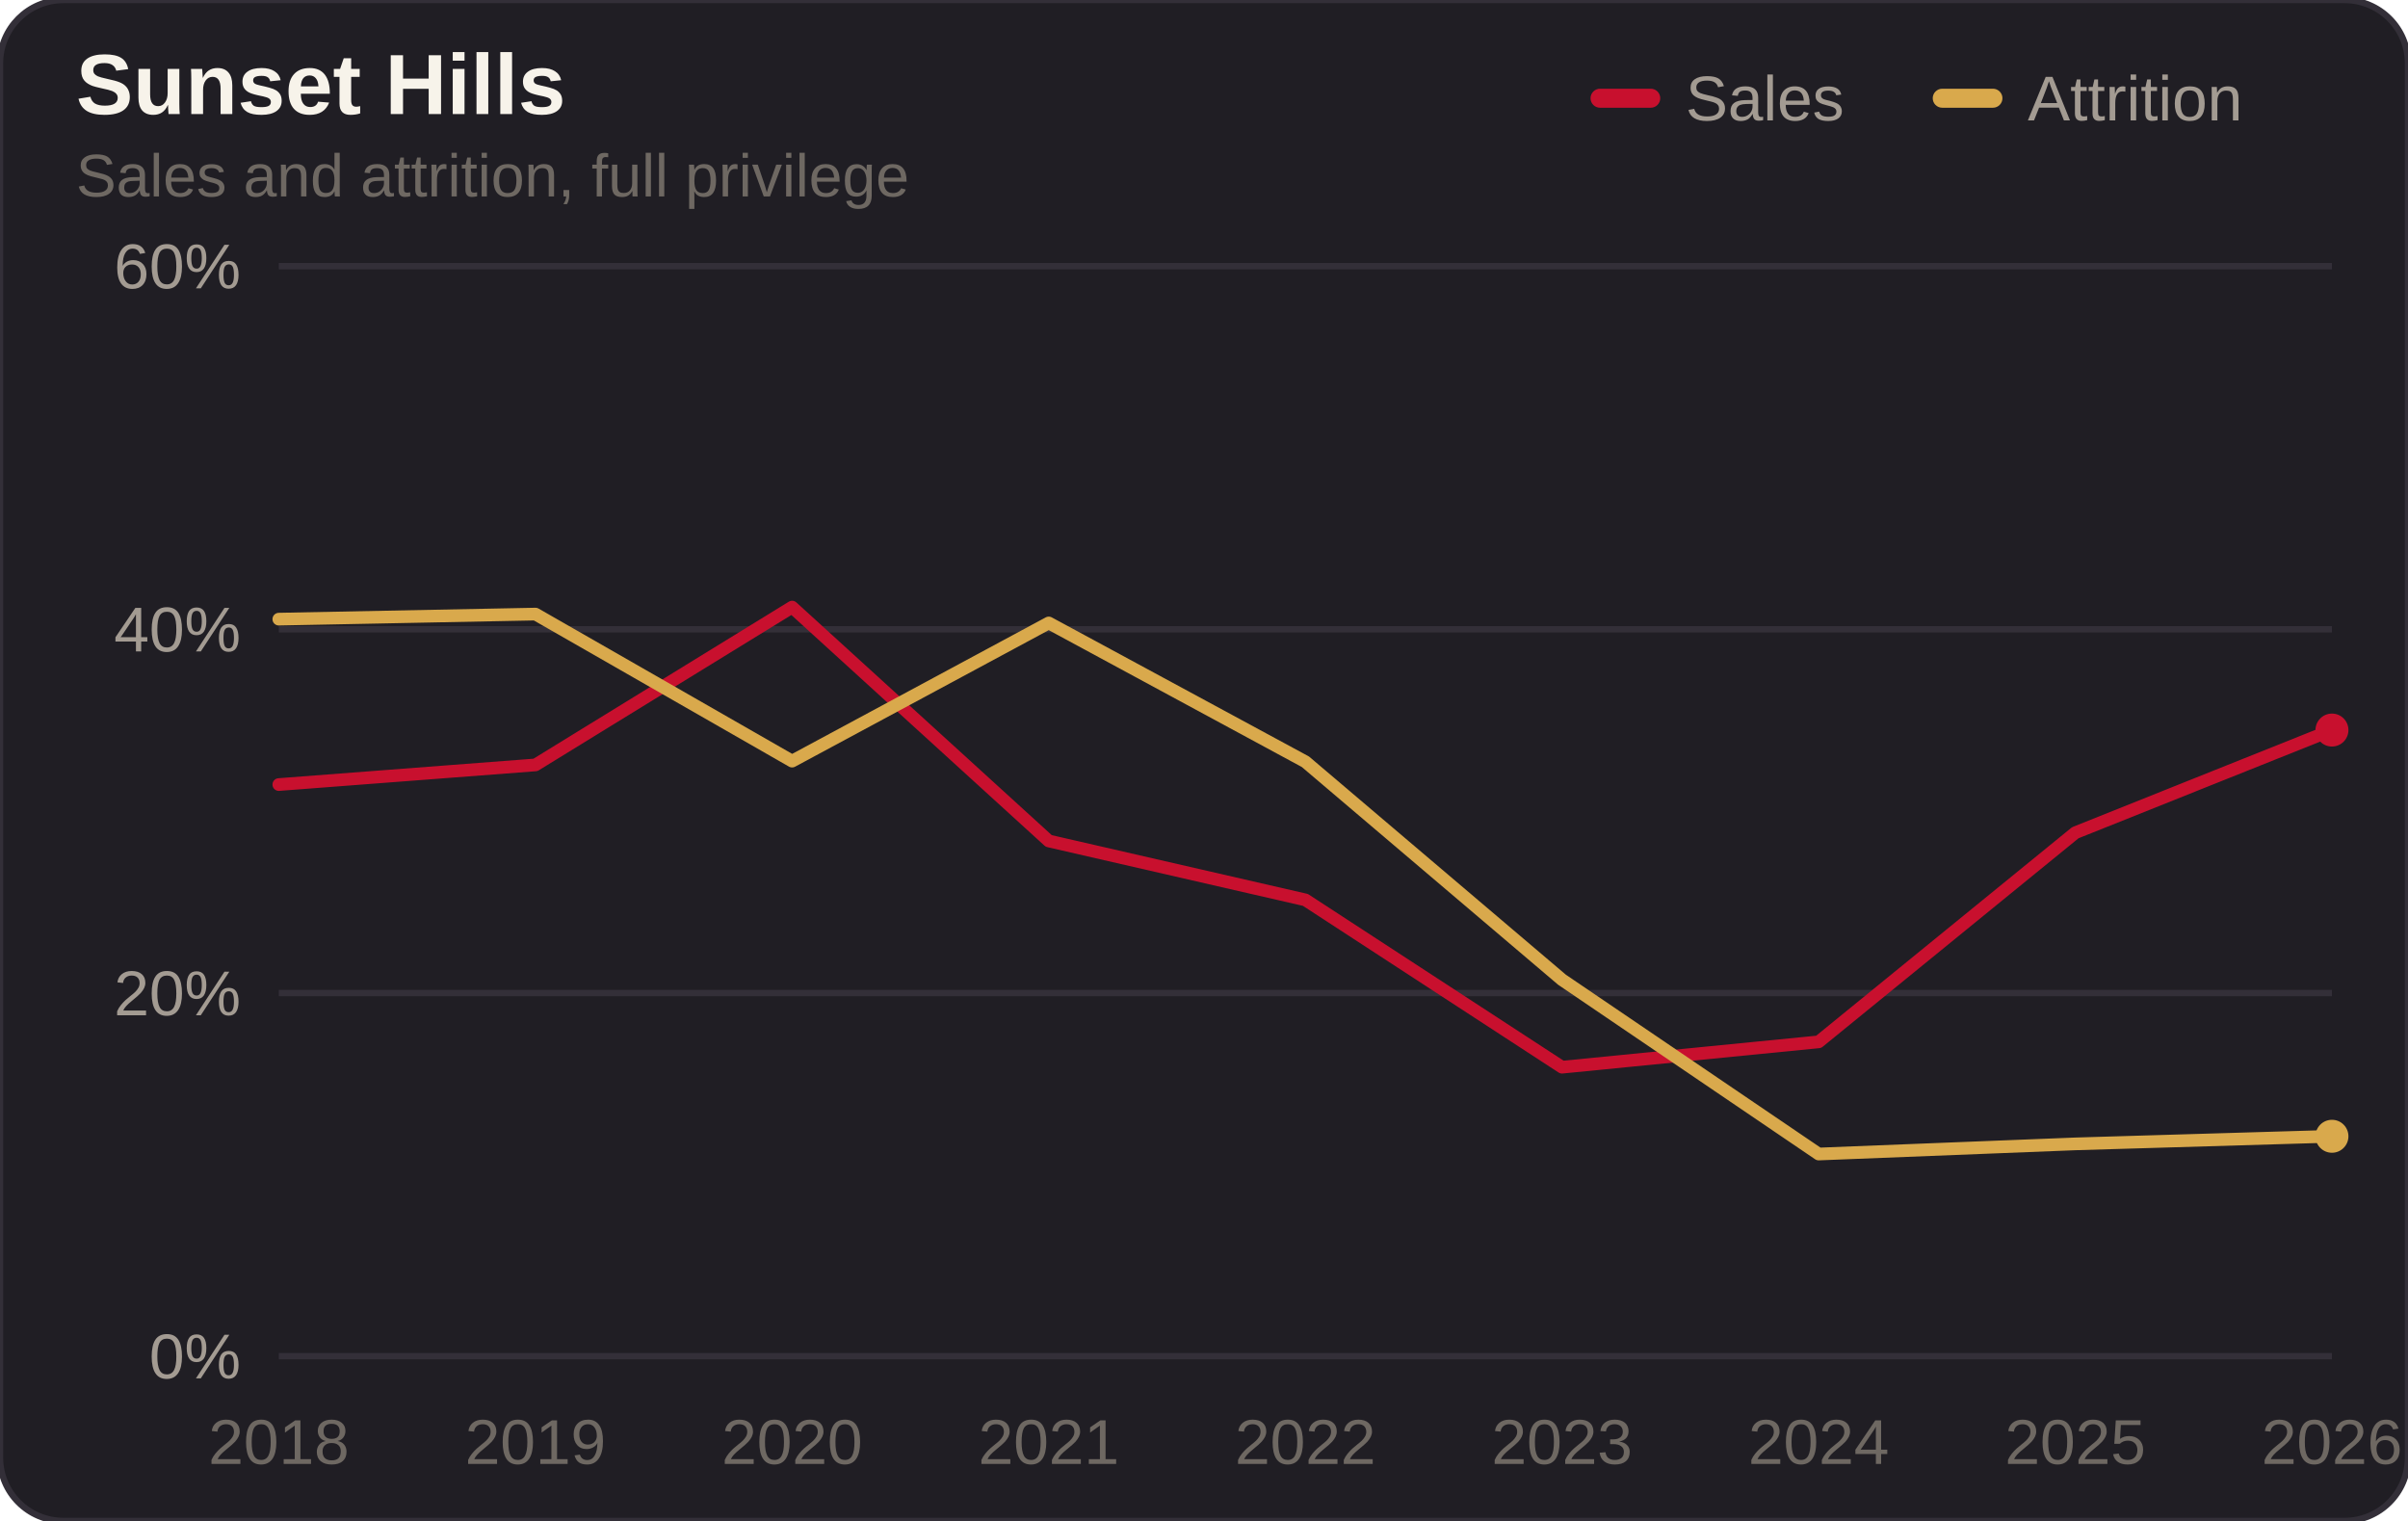
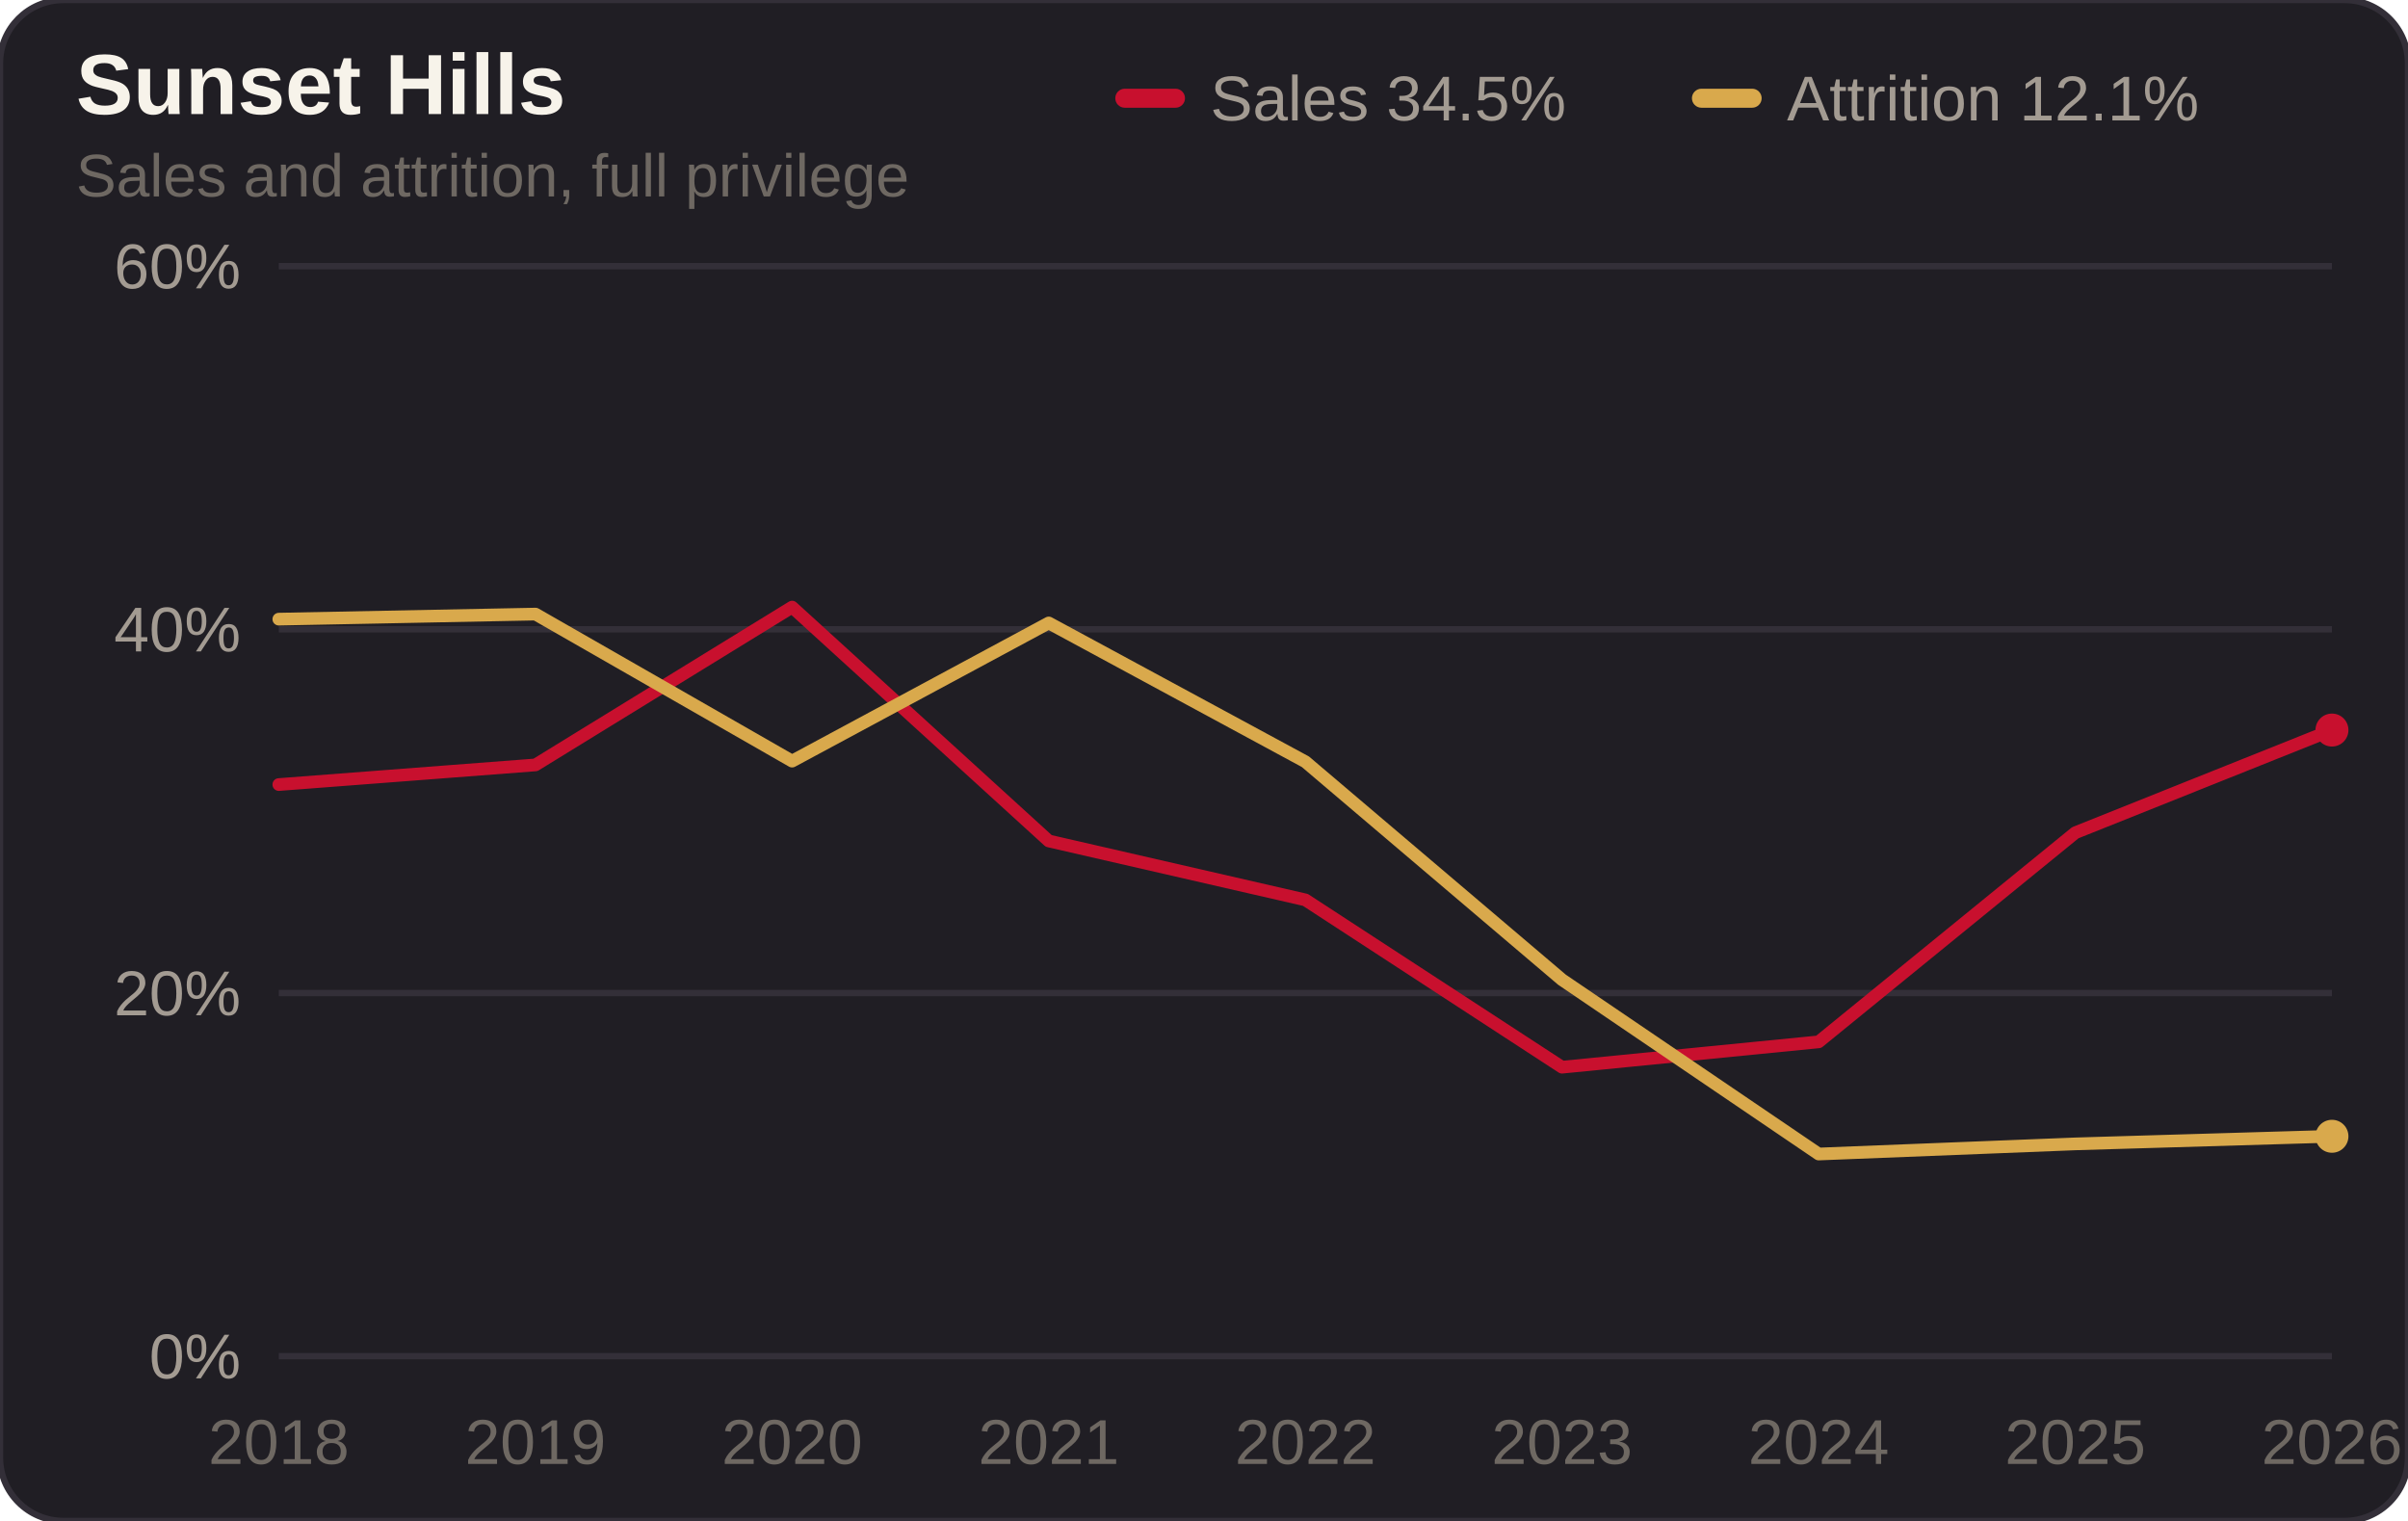
<svg xmlns="http://www.w3.org/2000/svg" viewBox="0 0 380 240" width="380" height="240" role="img" aria-label="Sunset Hills, Sales and attrition, full privilege">
  <rect width="380" height="240" rx="10" fill="#201E24" stroke="#332F38" />
  <text x="12" y="18" fill="#F7F3EA" font-family="system-ui, -apple-system, 'Helvetica Neue', Arial, sans-serif" font-size="13.5" font-weight="700">Sunset Hills</text>
  <text x="12" y="31" fill="#6E6862" font-family="system-ui, -apple-system, 'Helvetica Neue', Arial, sans-serif" font-size="9.5">Sales and attrition, full privilege</text>
  <line x1="44" y1="214.0" x2="368" y2="214.0" stroke="#332F38" stroke-width="1" />
  <text x="38" y="217.5" fill="#A39B92" font-family="system-ui, -apple-system, 'Helvetica Neue', Arial, sans-serif" font-size="10" text-anchor="end">0%</text>
  <line x1="44" y1="156.7" x2="368" y2="156.7" stroke="#332F38" stroke-width="1" />
  <text x="38" y="160.2" fill="#A39B92" font-family="system-ui, -apple-system, 'Helvetica Neue', Arial, sans-serif" font-size="10" text-anchor="end">20%</text>
  <line x1="44" y1="99.3" x2="368" y2="99.3" stroke="#332F38" stroke-width="1" />
  <text x="38" y="102.8" fill="#A39B92" font-family="system-ui, -apple-system, 'Helvetica Neue', Arial, sans-serif" font-size="10" text-anchor="end">40%</text>
  <line x1="44" y1="42.0" x2="368" y2="42.0" stroke="#332F38" stroke-width="1" />
  <text x="38" y="45.5" fill="#A39B92" font-family="system-ui, -apple-system, 'Helvetica Neue', Arial, sans-serif" font-size="10" text-anchor="end">60%</text>
  <text x="44.0" y="231" fill="#6E6862" font-family="system-ui, -apple-system, 'Helvetica Neue', Arial, sans-serif" font-size="10" text-anchor="middle">2018</text>
  <text x="84.5" y="231" fill="#6E6862" font-family="system-ui, -apple-system, 'Helvetica Neue', Arial, sans-serif" font-size="10" text-anchor="middle">2019</text>
  <text x="125.0" y="231" fill="#6E6862" font-family="system-ui, -apple-system, 'Helvetica Neue', Arial, sans-serif" font-size="10" text-anchor="middle">2020</text>
  <text x="165.5" y="231" fill="#6E6862" font-family="system-ui, -apple-system, 'Helvetica Neue', Arial, sans-serif" font-size="10" text-anchor="middle">2021</text>
  <text x="206.0" y="231" fill="#6E6862" font-family="system-ui, -apple-system, 'Helvetica Neue', Arial, sans-serif" font-size="10" text-anchor="middle">2022</text>
  <text x="246.5" y="231" fill="#6E6862" font-family="system-ui, -apple-system, 'Helvetica Neue', Arial, sans-serif" font-size="10" text-anchor="middle">2023</text>
  <text x="287.0" y="231" fill="#6E6862" font-family="system-ui, -apple-system, 'Helvetica Neue', Arial, sans-serif" font-size="10" text-anchor="middle">2024</text>
  <text x="327.5" y="231" fill="#6E6862" font-family="system-ui, -apple-system, 'Helvetica Neue', Arial, sans-serif" font-size="10" text-anchor="middle">2025</text>
  <text x="368.0" y="231" fill="#6E6862" font-family="system-ui, -apple-system, 'Helvetica Neue', Arial, sans-serif" font-size="10" text-anchor="middle">2026</text>
  <path d="M44.0,123.8 L84.5,120.7 L125.0,95.8 L165.5,132.7 L206.0,142.0 L246.5,168.4 L287.0,164.4 L327.5,131.4 L368.0,115.2" fill="none" stroke="#C8102E" stroke-width="2" stroke-linejoin="round" stroke-linecap="round" />
  <circle cx="368.0" cy="115.2" r="2.6" fill="#C8102E" />
  <path d="M44.0,97.7 L84.5,96.9 L125.0,120.1 L165.5,98.3 L206.0,120.2 L246.5,154.6 L287.0,182.1 L327.5,180.5 L368.0,179.3" fill="none" stroke="#D9A94C" stroke-width="2" stroke-linejoin="round" stroke-linecap="round" />
  <circle cx="368.0" cy="179.3" r="2.6" fill="#D9A94C" />
-   <rect x="251.0" y="14" width="11" height="3" rx="1.5" fill="#C8102E" />
-   <text x="266.0" y="19" fill="#A39B92" font-family="system-ui, -apple-system, 'Helvetica Neue', Arial, sans-serif" font-size="10">Sales</text>
-   <rect x="305.0" y="14" width="11" height="3" rx="1.5" fill="#D9A94C" />
-   <text x="320.0" y="19" fill="#A39B92" font-family="system-ui, -apple-system, 'Helvetica Neue', Arial, sans-serif" font-size="10">Attrition</text>
+   <rect x="176.0" y="14" width="11" height="3" rx="1.5" fill="#C8102E" />
+   <text x="191.0" y="19" fill="#A39B92" font-family="system-ui, -apple-system, 'Helvetica Neue', Arial, sans-serif" font-size="10">Sales  34.5%</text>
+   <rect x="267.0" y="14" width="11" height="3" rx="1.5" fill="#D9A94C" />
+   <text x="282.0" y="19" fill="#A39B92" font-family="system-ui, -apple-system, 'Helvetica Neue', Arial, sans-serif" font-size="10">Attrition  12.1%</text>
</svg>
